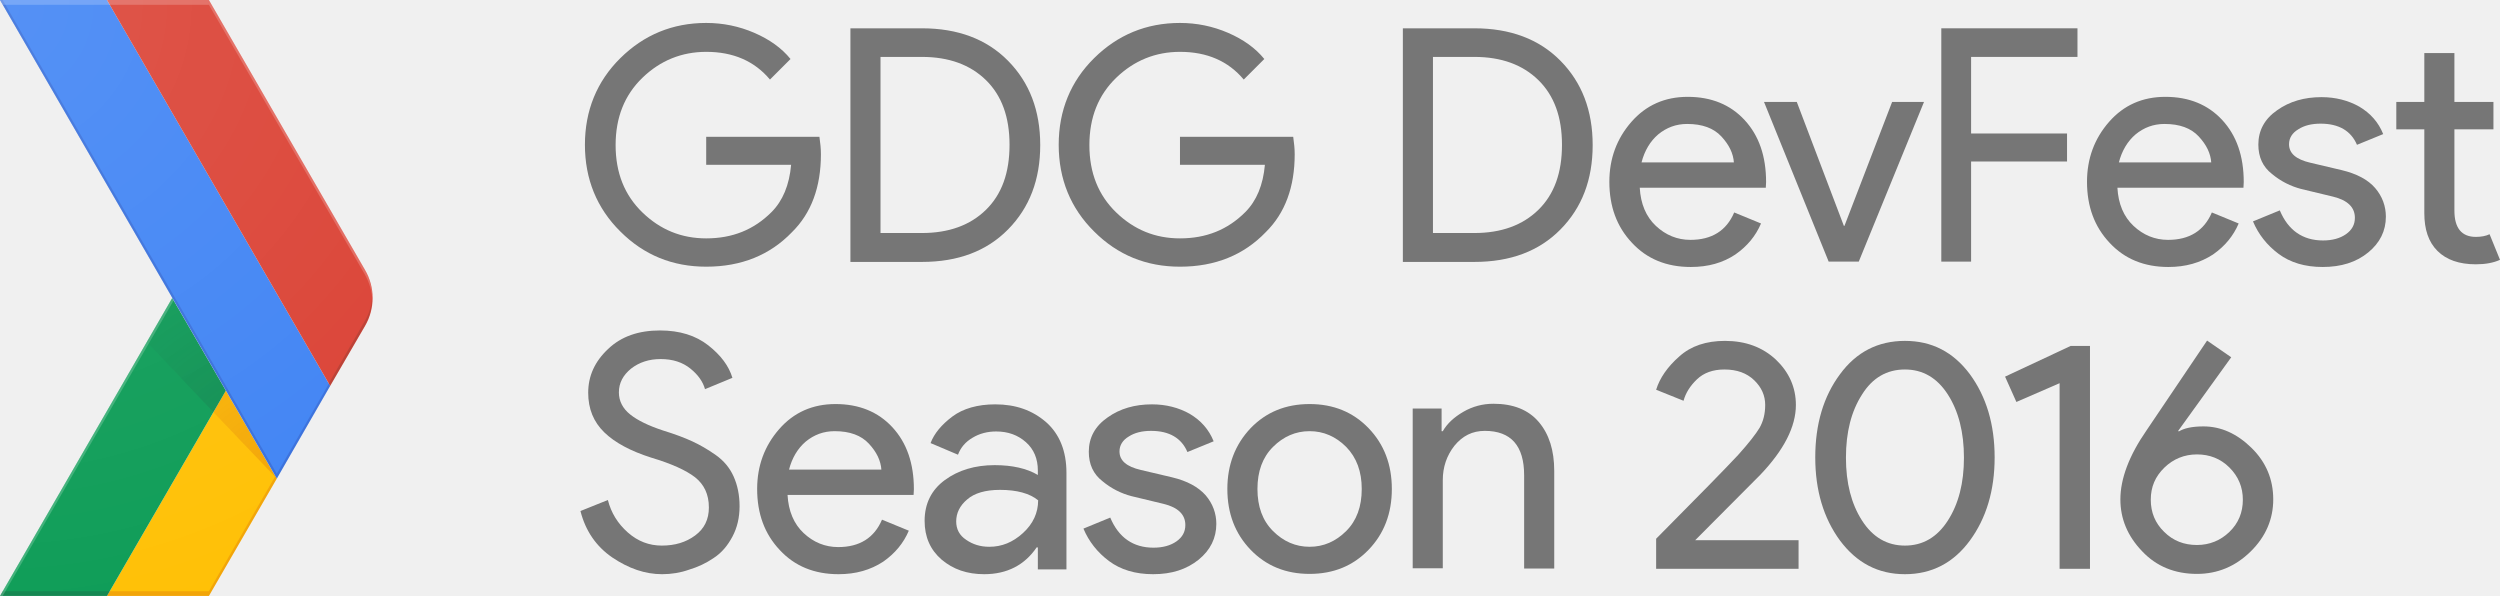
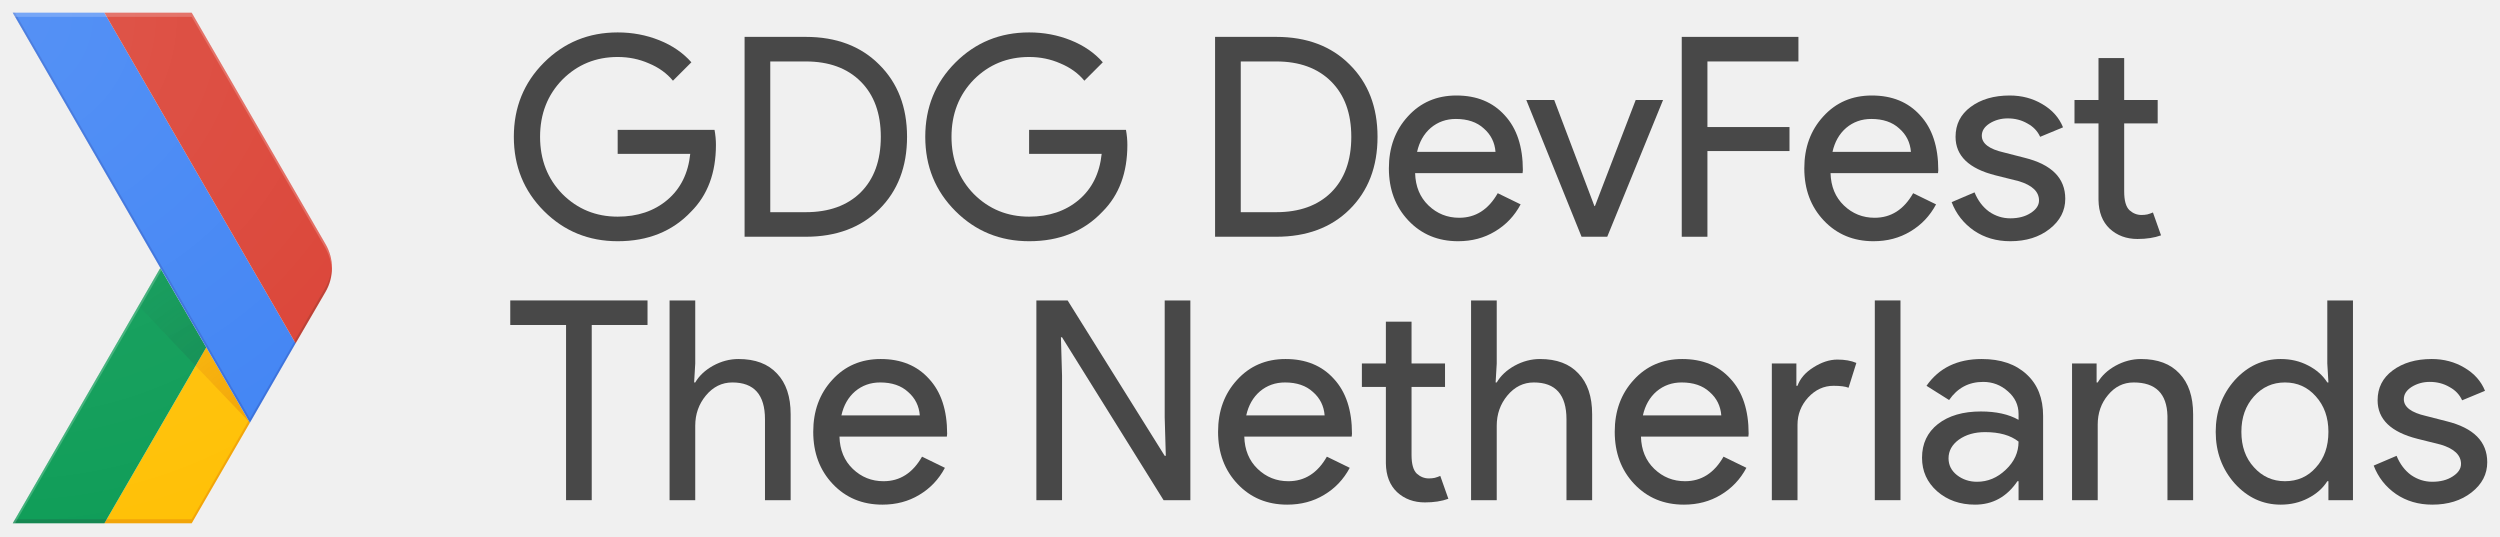
- <svg xmlns="http://www.w3.org/2000/svg" id="Layer_4" viewBox="0 0 839 200">
-   <style>.st0{fill:none;} .st1{fill:#FFC107;} .st2{fill:#0F9D58;} .st3{opacity:0.2;fill:#BF360C;enable-background:new ;} .st4{opacity:0.2;fill:#263238;enable-background:new ;} .st5{opacity:0.2;fill:#FFFFFF;enable-background:new ;} .st6{fill:url(#XMLID_126_);} .st7{fill:url(#XMLID_127_);} .st8{fill:#4285F4;} .st9{fill:#DB4437;} .st10{opacity:0.2;fill:#1A237E;enable-background:new ;} .st11{opacity:0.2;fill:#3E2723;enable-background:new ;} .st12{fill:url(#XMLID_128_);} .st13{fill:#767676;}</style>
-   <g id="XMLID_60_">
+ <svg xmlns="http://www.w3.org/2000/svg" id="Layer_4" viewBox="0 0 979.404 210" version="1.1" width="979.404" height="210">
+   <defs id="defs75" />
+   <style id="style3">.st0{fill:none}.st1{fill:#ffc107}.st2{fill:#0f9d58}.st3,.st4,.st5{opacity:.2;fill:#bf360c;enable-background:new}.st4,.st5{fill:#263238}.st5{fill:#fff}.st6{fill:url(#XMLID_257_)}.st7{fill:url(#XMLID_258_)}.st8{fill:#4285f4}.st9{fill:#db4437}.st10,.st11{opacity:.2;fill:#1a237e;enable-background:new}.st11{fill:#3e2723}.st12{fill:url(#XMLID_259_)}.st13{fill:#fafafa}</style>
+   <g id="XMLID_60_" transform="translate(5,5)">
    <g id="XMLID_61_">
      <g id="XMLID_62_">
-         <path id="XMLID_106_" class="st0" d="M122.5 90.6L70.1 0H0l57.8 100L0 200h70.1l52.4-90.6c3.3-5.8 3.3-13 0-18.8z" />
-         <path id="XMLID_105_" class="st1" d="M92.4 159.8l-16.6-28.7L35.9 200h34.2l22.8-39.4z" />
-         <path id="XMLID_104_" class="st0" d="M122.5 90.6L70.1 0H0l57.8 100L0 200h70.1l52.4-90.6c3.3-5.8 3.3-13 0-18.8z" />
-         <path id="XMLID_103_" class="st2" d="M57.8 100l18 31.1L35.9 200H0z" />
-         <path id="XMLID_102_" class="st0" d="M122.5 90.6L70.1 0H0l57.8 100L0 200h70.1l52.4-90.6c3.3-5.8 3.3-13 0-18.8z" />
-         <path id="XMLID_101_" class="st3" d="M70.1 198.4H36.8l-.9 1.6h34.2l22.8-39.4-.5-.8z" />
-         <path id="XMLID_100_" class="st0" d="M122.5 90.6L70.1 0H0l57.8 100L0 200h70.1l52.4-90.6c3.3-5.8 3.3-13 0-18.8z" />
-         <path id="XMLID_99_" class="st4" d="M.9 198.4L0 200h35.9l.9-1.6z" />
-         <path id="XMLID_98_" class="st0" d="M122.5 90.6L70.1 0H0l57.8 100L0 200h70.1l52.4-90.6c3.3-5.8 3.3-13 0-18.8z" />
-         <path id="XMLID_96_" class="st5" d="M0 200h.9l57.4-99.2-.5-.8z" />
-         <path id="XMLID_94_" class="st0" d="M122.5 90.6L70.1 0H0l57.8 100L0 200h70.1l52.4-90.6c3.3-5.8 3.3-13 0-18.8z" />
-         <radialGradient id="XMLID_126_" cx="92.62" cy="2707.501" r="69.162" gradientTransform="matrix(1 0 0 -1 0 2867.46)" gradientUnits="userSpaceOnUse">
-           <stop offset="0" stop-color="#BF360C" stop-opacity=".2" />
-           <stop offset="1" stop-color="#BF360C" stop-opacity=".02" />
+         <path id="XMLID_106_" class="st0" d="M 122.5,90.6 70.1,0 0,0 57.8,100 0,200 l 70.1,0 52.4,-90.6 c 3.3,-5.8 3.3,-13 0,-18.8 z" style="fill:none" />
+         <path id="XMLID_105_" class="st1" d="M 92.4,159.8 75.8,131.1 35.9,200 l 34.2,0 22.8,-39.4 z" style="fill:#ffc107" />
+         <path id="XMLID_104_" class="st0" d="M 122.5,90.6 70.1,0 0,0 57.8,100 0,200 l 70.1,0 52.4,-90.6 c 3.3,-5.8 3.3,-13 0,-18.8 z" style="fill:none" />
+         <path id="XMLID_103_" class="st2" d="m 57.8,100 18,31.1 L 35.9,200 0,200 Z" style="fill:#0f9d58" />
+         <path id="XMLID_102_" class="st0" d="M 122.5,90.6 70.1,0 0,0 57.8,100 0,200 l 70.1,0 52.4,-90.6 c 3.3,-5.8 3.3,-13 0,-18.8 z" style="fill:none" />
+         <path id="XMLID_101_" class="st3" d="m 70.1,198.4 -33.3,0 -0.9,1.6 34.2,0 22.8,-39.4 -0.5,-0.8 z" style="opacity:0.2;fill:#bf360c;enable-background:new" />
+         <path id="XMLID_100_" class="st0" d="M 122.5,90.6 70.1,0 0,0 57.8,100 0,200 l 70.1,0 52.4,-90.6 c 3.3,-5.8 3.3,-13 0,-18.8 z" style="fill:none" />
+         <path id="XMLID_99_" class="st4" d="M 0.9,198.4 0,200 l 35.9,0 0.9,-1.6 z" style="opacity:0.2;fill:#263238;enable-background:new" />
+         <path id="XMLID_98_" class="st0" d="M 122.5,90.6 70.1,0 0,0 57.8,100 0,200 l 70.1,0 52.4,-90.6 c 3.3,-5.8 3.3,-13 0,-18.8 z" style="fill:none" />
+         <path id="XMLID_96_" class="st5" d="m 0,200 0.9,0 57.4,-99.2 -0.5,-0.8 z" style="opacity:0.2;fill:#ffffff;enable-background:new" />
+         <path id="XMLID_94_" class="st0" d="M 122.5,90.6 70.1,0 0,0 57.8,100 0,200 l 70.1,0 52.4,-90.6 c 3.3,-5.8 3.3,-13 0,-18.8 z" style="fill:none" />
+         <radialGradient id="XMLID_257_" cx="92.62" cy="2707.501" r="69.162" gradientTransform="matrix(1,0,0,-1,0,2867.46)" gradientUnits="userSpaceOnUse">
+           <stop offset="0" stop-color="#BF360C" stop-opacity=".2" id="stop20" />
+           <stop offset="1" stop-color="#BF360C" stop-opacity=".02" id="stop22" />
        </radialGradient>
-         <path id="XMLID_92_" class="st6" d="M92.9 160.6l-17.1-29.5-4.2 7.2z" />
-         <path id="XMLID_90_" class="st0" d="M122.5 90.6L70.1 0H0l57.8 100L0 200h70.1l52.4-90.6c3.3-5.8 3.3-13 0-18.8z" />
-         <radialGradient id="XMLID_127_" cx="92.423" cy="2707.063" r="69.723" gradientTransform="matrix(1 0 0 -1 0 2867.46)" gradientUnits="userSpaceOnUse">
-           <stop offset="0" stop-color="#263238" stop-opacity=".2" />
-           <stop offset="1" stop-color="#263238" stop-opacity=".02" />
+         <path id="XMLID_92_" class="st6" d="m 92.9,160.6 -17.1,-29.5 -4.2,7.2 z" style="fill:url(#XMLID_257_)" />
+         <path id="XMLID_90_" class="st0" d="M 122.5,90.6 70.1,0 0,0 57.8,100 0,200 l 70.1,0 52.4,-90.6 c 3.3,-5.8 3.3,-13 0,-18.8 z" style="fill:none" />
+         <radialGradient id="XMLID_258_" cx="92.423" cy="2707.063" r="69.723" gradientTransform="matrix(1,0,0,-1,0,2867.46)" gradientUnits="userSpaceOnUse">
+           <stop offset="0" stop-color="#263238" stop-opacity=".2" id="stop27" />
+           <stop offset="1" stop-color="#263238" stop-opacity=".02" id="stop29" />
        </radialGradient>
-         <path id="XMLID_89_" class="st7" d="M71.6 138.3l4.2-7.2-18-31.1-8.5 14.8z" />
-         <path id="XMLID_88_" class="st0" d="M122.5 90.6L70.1 0H0l57.8 100L0 200h70.1l52.4-90.6c3.3-5.8 3.3-13 0-18.8z" />
+         <path id="XMLID_89_" class="st7" d="m 71.6,138.3 4.2,-7.2 -18,-31.1 -8.5,14.8 z" style="fill:url(#XMLID_258_)" />
+         <path id="XMLID_88_" class="st0" d="M 122.5,90.6 70.1,0 0,0 57.8,100 0,200 l 70.1,0 52.4,-90.6 c 3.3,-5.8 3.3,-13 0,-18.8 z" style="fill:none" />
        <g id="XMLID_85_">
          <g id="XMLID_86_">
-             <path id="XMLID_87_" class="st8" d="M35.9 0H0l92.9 160.6 17.9-31.1z" />
+             <path id="XMLID_87_" class="st8" d="M 35.9,0 0,0 92.9,160.6 110.8,129.5 Z" style="fill:#4285f4" />
          </g>
        </g>
-         <path id="XMLID_84_" class="st0" d="M122.5 90.6L70.1 0H0l57.8 100L0 200h70.1l52.4-90.6c3.3-5.8 3.3-13 0-18.8z" />
-         <path id="XMLID_83_" class="st9" d="M122.5 109.4c3.4-5.8 3.4-13 0-18.8L70.1 0H35.9l74.9 129.5 11.7-20.1z" />
-         <path id="XMLID_82_" class="st0" d="M122.5 90.6L70.1 0H0l57.8 100L0 200h70.1l52.4-90.6c3.3-5.8 3.3-13 0-18.8z" />
-         <path id="XMLID_71_" class="st10" d="M110.8 129.5l-.4-.8L92.9 159 .9 0H0l92.9 160.6 17.9-31.1z" />
-         <path id="XMLID_69_" class="st0" d="M122.5 90.6L70.1 0H0l57.8 100L0 200h70.1l52.4-90.6c3.3-5.8 3.3-13 0-18.8z" />
-         <path id="XMLID_67_" class="st5" d="M70.1 1.6l52.4 90.6c1.5 2.7 2.3 5.6 2.5 8.6.1-3.5-.7-7-2.5-10.2L70.1 0H0l.9 1.6h69.2z" />
-         <path id="XMLID_66_" class="st0" d="M122.5 90.6L70.1 0H0l57.8 100L0 200h70.1l52.4-90.6c3.3-5.8 3.3-13 0-18.8z" />
-         <path id="XMLID_65_" class="st11" d="M110.8 129.5l11.6-20.1c1.8-3.1 2.6-6.7 2.5-10.2-.1 3-.9 5.9-2.5 8.6l-12.1 20.9.5.8z" />
-         <path id="XMLID_64_" class="st0" d="M122.5 90.6L70.1 0H0l57.8 100L0 200h70.1l52.4-90.6c3.3-5.8 3.3-13 0-18.8z" />
-         <radialGradient id="XMLID_128_" cx="-1.563" cy="2865.898" r="209.922" gradientTransform="matrix(1 0 0 -1 0 2867.46)" gradientUnits="userSpaceOnUse">
-           <stop offset="0" stop-color="#FFF" stop-opacity=".1" />
-           <stop offset="1" stop-color="#FFF" stop-opacity="0" />
+         <path id="XMLID_84_" class="st0" d="M 122.5,90.6 70.1,0 0,0 57.8,100 0,200 l 70.1,0 52.4,-90.6 c 3.3,-5.8 3.3,-13 0,-18.8 z" style="fill:none" />
+         <path id="XMLID_83_" class="st9" d="m 122.5,109.4 c 3.4,-5.8 3.4,-13 0,-18.8 L 70.1,0 35.9,0 l 74.9,129.5 11.7,-20.1 z" style="fill:#db4437" />
+         <path id="XMLID_82_" class="st0" d="M 122.5,90.6 70.1,0 0,0 57.8,100 0,200 l 70.1,0 52.4,-90.6 c 3.3,-5.8 3.3,-13 0,-18.8 z" style="fill:none" />
+         <path id="XMLID_71_" class="st10" d="M 110.8,129.5 110.4,128.7 92.9,159 0.9,0 0,0 92.9,160.6 110.8,129.5 Z" style="opacity:0.2;fill:#1a237e;enable-background:new" />
+         <path id="XMLID_69_" class="st0" d="M 122.5,90.6 70.1,0 0,0 57.8,100 0,200 l 70.1,0 52.4,-90.6 c 3.3,-5.8 3.3,-13 0,-18.8 z" style="fill:none" />
+         <path id="XMLID_67_" class="st5" d="m 70.1,1.6 52.4,90.6 c 1.5,2.7 2.3,5.6 2.5,8.6 0.1,-3.5 -0.7,-7 -2.5,-10.2 L 70.1,0 0,0 l 0.9,1.6 69.2,0 z" style="opacity:0.2;fill:#ffffff;enable-background:new" />
+         <path id="XMLID_66_" class="st0" d="M 122.5,90.6 70.1,0 0,0 57.8,100 0,200 l 70.1,0 52.4,-90.6 c 3.3,-5.8 3.3,-13 0,-18.8 z" style="fill:none" />
+         <path id="XMLID_65_" class="st11" d="m 110.8,129.5 11.6,-20.1 c 1.8,-3.1 2.6,-6.7 2.5,-10.2 -0.1,3 -0.9,5.9 -2.5,8.6 l -12.1,20.9 0.5,0.8 z" style="opacity:0.2;fill:#3e2723;enable-background:new" />
+         <path id="XMLID_64_" class="st0" d="M 122.5,90.6 70.1,0 0,0 57.8,100 0,200 l 70.1,0 52.4,-90.6 c 3.3,-5.8 3.3,-13 0,-18.8 z" style="fill:none" />
+         <radialGradient id="XMLID_259_" cx="-1.563" cy="2865.898" r="209.922" gradientTransform="matrix(1,0,0,-1,0,2867.46)" gradientUnits="userSpaceOnUse">
+           <stop offset="0" stop-color="#FFF" stop-opacity=".1" id="stop46" />
+           <stop offset="1" stop-color="#FFF" stop-opacity="0" id="stop48" />
        </radialGradient>
-         <path id="XMLID_63_" class="st12" d="M122.5 90.6L70.1 0H0l57.8 100L0 200h70.1l52.4-90.6c3.3-5.8 3.3-13 0-18.8z" />
+         <path id="XMLID_63_" class="st12" d="M 122.5,90.6 70.1,0 0,0 57.8,100 0,200 l 70.1,0 52.4,-90.6 c 3.3,-5.8 3.3,-13 0,-18.8 z" style="fill:url(#XMLID_259_)" />
      </g>
    </g>
  </g>
-   <g id="XMLID_7_">
-     <path id="XMLID_2_" class="st13" d="M275.5 51.8c0 10.9-3.2 19.7-9.7 26.1-7.4 7.7-17 11.6-28.8 11.6-11.3 0-20.9-3.9-28.8-11.8-7.9-7.8-11.9-17.6-11.9-29.1s4-21.3 11.9-29.1c7.9-7.8 17.5-11.8 28.8-11.8 5.6 0 11 1.1 16.1 3.3 5.1 2.2 9.2 5.1 12.2 8.8l-6.9 6.9c-5.2-6.2-12.3-9.3-21.4-9.3-8.2 0-15.4 2.9-21.4 8.7-6 5.8-9 13.3-9 22.6s3 16.8 9 22.6c6 5.8 13.1 8.7 21.4 8.7 8.8 0 16-2.9 21.9-8.8 3.8-3.8 6-9.1 6.6-15.9H237v-9.4h38c.3 2.1.5 4 .5 5.9z" />
-     <path id="XMLID_4_" class="st13" d="M285.4 87.8V9.5h24c12 0 21.7 3.6 28.9 10.9 7.2 7.3 10.8 16.7 10.8 28.3s-3.6 21-10.8 28.3c-7.2 7.3-16.8 10.9-28.9 10.9h-24zm10.1-9.6h13.9c9 0 16.2-2.6 21.5-7.8 5.3-5.2 7.9-12.4 7.9-21.8 0-9.3-2.6-16.5-7.9-21.7-5.3-5.2-12.5-7.8-21.5-7.8h-13.9v59.1z" />
-     <path id="XMLID_8_" class="st13" d="M434.5 51.8c0 10.9-3.2 19.7-9.7 26.1-7.4 7.7-17 11.6-28.8 11.6-11.3 0-20.9-3.9-28.8-11.8-7.9-7.8-11.9-17.6-11.9-29.1s4-21.3 11.9-29.1c7.9-7.8 17.5-11.8 28.8-11.8 5.6 0 11 1.1 16.1 3.3 5.1 2.2 9.2 5.1 12.2 8.8l-6.9 6.9c-5.2-6.2-12.3-9.3-21.4-9.3-8.2 0-15.4 2.9-21.4 8.7-6 5.8-9 13.3-9 22.6s3 16.8 9 22.6c6 5.8 13.1 8.7 21.4 8.7 8.8 0 16-2.9 21.9-8.8 3.8-3.8 6-9.1 6.6-15.9H396v-9.4h38c.3 2.1.5 4 .5 5.9z" />
-     <path id="XMLID_10_" class="st13" d="M470.8 87.8V9.5h24c12 0 21.7 3.6 28.9 10.9 7.2 7.3 10.8 16.7 10.8 28.3s-3.6 21-10.8 28.3c-7.2 7.3-16.8 10.9-28.9 10.9h-24zm10.1-9.6h13.9c9 0 16.2-2.6 21.5-7.8 5.3-5.2 7.9-12.4 7.9-21.8 0-9.3-2.6-16.5-7.9-21.7-5.3-5.2-12.5-7.8-21.5-7.8h-13.9v59.1z" />
-     <path id="XMLID_13_" class="st13" d="M567.4 89.6c-8.1 0-14.7-2.7-19.7-8.1-5.1-5.4-7.6-12.2-7.6-20.5 0-7.8 2.5-14.5 7.4-20.1 4.9-5.6 11.2-8.4 18.9-8.4 7.9 0 14.3 2.6 19.1 7.8 4.8 5.2 7.2 12.1 7.2 20.8l-.1 1.9h-42.3c.3 5.4 2.1 9.7 5.4 12.8 3.3 3.1 7.2 4.7 11.6 4.7 7.2 0 12.1-3.1 14.7-9.2l9 3.7c-1.8 4.2-4.6 7.6-8.6 10.4-4.2 2.8-9.1 4.2-15 4.2zm14.5-35c-.2-3.1-1.6-6-4.2-8.8-2.6-2.8-6.4-4.2-11.5-4.2-3.7 0-6.9 1.2-9.7 3.5-2.7 2.3-4.6 5.5-5.6 9.4h31z" />
-     <path id="XMLID_16_" class="st13" d="M613.7 87.8L592 34.2h11l15.8 41.6h.2l16-41.6h10.7l-21.9 53.6h-10.1z" />
-     <path id="XMLID_18_" class="st13" d="M661.6 87.8h-10.1V9.5h45.7v9.6h-35.7v25.7h32.2v9.4h-32.2v33.6z" />
-     <path id="XMLID_20_" class="st13" d="M727.7 89.6c-8.1 0-14.7-2.7-19.7-8.1-5.1-5.4-7.6-12.2-7.6-20.5 0-7.8 2.5-14.5 7.4-20.1 4.9-5.6 11.2-8.4 18.9-8.4 7.9 0 14.3 2.6 19.1 7.8 4.8 5.2 7.2 12.1 7.2 20.8l-.1 1.9h-42.3c.3 5.4 2.1 9.7 5.4 12.8 3.3 3.1 7.2 4.7 11.6 4.7 7.2 0 12.1-3.1 14.7-9.2l9 3.7c-1.8 4.2-4.6 7.6-8.6 10.4-4.3 2.8-9.2 4.2-15 4.2zm14.4-35c-.2-3.1-1.6-6-4.2-8.8-2.6-2.8-6.4-4.2-11.5-4.2-3.7 0-6.9 1.2-9.7 3.5-2.7 2.3-4.6 5.5-5.6 9.4h31z" />
-     <path id="XMLID_27_" class="st13" d="M779.5 89.6c-6 0-10.9-1.5-14.8-4.4-3.9-2.9-6.8-6.6-8.6-10.9l9-3.7c2.8 6.7 7.7 10.1 14.5 10.1 3.1 0 5.7-.7 7.7-2.1 2-1.4 3-3.2 3-5.5 0-3.5-2.4-5.9-7.3-7.1l-10.8-2.6c-3.4-.9-6.7-2.5-9.7-5-3.1-2.4-4.6-5.7-4.6-9.9 0-4.7 2.1-8.6 6.3-11.5 4.2-3 9.2-4.4 14.9-4.4 4.7 0 9 1.1 12.7 3.2 3.7 2.2 6.4 5.2 8 9.2l-8.8 3.6c-2-4.7-6.1-7.1-12.2-7.1-3 0-5.5.6-7.5 1.9-2 1.2-3.1 2.9-3.1 5 0 3.1 2.4 5.1 7.1 6.2l10.6 2.5c5 1.2 8.8 3.2 11.2 6 2.4 2.8 3.6 6.1 3.6 9.6 0 4.8-2 8.8-5.9 12-4 3.3-9.1 4.9-15.3 4.9z" />
-     <path id="XMLID_29_" class="st13" d="M830.9 88.7c-5.6 0-9.9-1.5-12.9-4.5s-4.4-7.2-4.4-12.7V43.4h-9.4v-9.2h9.4V17.8h10.1v16.4h13.1v9.2h-13.1v27.3c0 5.8 2.4 8.8 7.2 8.8 1.8 0 3.4-.3 4.6-.9l3.5 8.6c-2.2 1-4.9 1.5-8.1 1.5z" />
-     <path id="XMLID_31_" class="st13" d="M222.2 192.7c-5.7 0-11.2-1.9-16.7-5.6-5.4-3.7-9-8.9-10.7-15.6l9.2-3.7c1.1 4.3 3.3 7.9 6.7 10.9 3.4 3 7.2 4.4 11.4 4.4 4.4 0 8.1-1.1 11.2-3.4 3.1-2.3 4.6-5.4 4.6-9.4 0-4.4-1.6-7.7-4.6-10.1-3.1-2.4-8-4.6-14.7-6.6-6.9-2.2-12.2-5-15.8-8.5-3.6-3.5-5.4-7.9-5.4-13.3 0-5.6 2.2-10.5 6.7-14.7 4.4-4.2 10.2-6.2 17.4-6.2 6.6 0 12 1.7 16.2 5 4.2 3.3 6.9 6.9 8.1 10.9l-9.2 3.8c-.7-2.5-2.3-4.8-4.9-6.9-2.6-2.1-5.9-3.2-10-3.2-3.9 0-7.2 1.1-9.9 3.2-2.7 2.2-4.1 4.8-4.1 8 0 2.9 1.3 5.4 3.8 7.4s6.2 3.8 11.1 5.4c3.9 1.2 7.1 2.4 9.7 3.6 2.6 1.2 5.2 2.7 7.9 4.6 2.7 1.9 4.7 4.3 6 7.2 1.3 2.9 2 6.2 2 10s-.8 7.2-2.4 10.2c-1.6 3-3.6 5.4-6.2 7.1-2.6 1.8-5.4 3.1-8.4 4-2.8 1-5.9 1.5-9 1.5z" />
-     <path id="XMLID_33_" class="st13" d="M281.4 192.7c-8.1 0-14.7-2.7-19.7-8.1-5.1-5.4-7.6-12.2-7.6-20.5 0-7.8 2.5-14.5 7.4-20.1 4.9-5.6 11.2-8.4 18.9-8.4 7.9 0 14.3 2.6 19.1 7.8 4.8 5.2 7.2 12.1 7.2 20.8l-.1 1.9h-42.3c.3 5.4 2.1 9.7 5.4 12.8 3.3 3.1 7.2 4.7 11.6 4.7 7.2 0 12.1-3.1 14.7-9.2l9 3.7c-1.8 4.2-4.6 7.6-8.6 10.4-4.3 2.8-9.2 4.2-15 4.2zm14.4-35c-.2-3.1-1.6-6-4.2-8.8-2.6-2.8-6.4-4.2-11.5-4.2-3.7 0-6.9 1.2-9.7 3.5-2.7 2.3-4.6 5.5-5.6 9.4h31z" />
-     <path id="XMLID_36_" class="st13" d="M330.3 192.7c-5.7 0-10.4-1.6-14.3-4.9-3.8-3.3-5.7-7.6-5.7-13 0-5.8 2.3-10.4 6.8-13.7 4.5-3.3 10.1-5 16.7-5 5.9 0 10.8 1.1 14.5 3.3v-1.5c0-3.9-1.3-7.1-4-9.5-2.7-2.4-6-3.6-10-3.6-2.9 0-5.6.7-7.9 2.1-2.4 1.4-4 3.3-4.9 5.7l-9.2-3.9c1.2-3.2 3.7-6.2 7.3-8.9 3.6-2.7 8.5-4.1 14.4-4.1 6.9 0 12.5 2 17.1 6 4.5 4 6.8 9.7 6.8 17v32.4h-9.6v-7.4h-.4c-4 5.9-9.9 9-17.6 9zm1.7-9.2c4.2 0 7.9-1.5 11.3-4.6 3.4-3.1 5.1-6.8 5.1-11-2.8-2.3-7.1-3.5-12.8-3.5-4.9 0-8.6 1.1-11 3.2-2.5 2.1-3.7 4.6-3.7 7.4 0 2.6 1.1 4.7 3.4 6.2 2.2 1.5 4.7 2.3 7.7 2.3z" />
-     <path id="XMLID_39_" class="st13" d="M387 192.7c-6 0-10.9-1.5-14.8-4.4-3.9-2.9-6.8-6.6-8.6-10.9l9-3.7c2.8 6.7 7.7 10.1 14.5 10.1 3.1 0 5.7-.7 7.7-2.1 2-1.4 3-3.2 3-5.5 0-3.5-2.4-5.9-7.3-7.1l-10.8-2.6c-3.4-.9-6.7-2.5-9.7-5-3.1-2.4-4.6-5.7-4.6-9.9 0-4.7 2.1-8.6 6.3-11.5 4.2-3 9.2-4.4 14.9-4.4 4.7 0 9 1.1 12.7 3.2 3.7 2.2 6.4 5.2 8 9.2l-8.8 3.6c-2-4.7-6.1-7.1-12.2-7.1-3 0-5.5.6-7.5 1.9-2 1.2-3.1 2.9-3.1 5 0 3.1 2.4 5.1 7.1 6.2l10.6 2.5c5 1.2 8.7 3.2 11.2 6 2.4 2.8 3.6 6.1 3.6 9.6 0 4.8-2 8.8-5.9 12-4.1 3.3-9.1 4.9-15.3 4.9z" />
-     <path id="XMLID_41_" class="st13" d="M419.7 143.7c5.2-5.4 11.8-8.1 19.8-8.1s14.6 2.7 19.8 8.1c5.2 5.4 7.8 12.2 7.8 20.4s-2.6 15-7.8 20.4c-5.2 5.4-11.8 8.1-19.8 8.1s-14.6-2.7-19.8-8.1c-5.2-5.4-7.8-12.2-7.8-20.4 0-8.1 2.6-14.9 7.8-20.4zm7.5 34.5c3.5 3.5 7.6 5.3 12.3 5.3 4.7 0 8.8-1.8 12.3-5.3s5.2-8.2 5.2-14.1c0-5.8-1.7-10.5-5.2-14.1-3.5-3.5-7.6-5.3-12.3-5.3-4.7 0-8.8 1.8-12.3 5.3s-5.2 8.2-5.2 14.1 1.7 10.6 5.2 14.1z" />
-     <path id="XMLID_44_" class="st13" d="M483.8 137.3v7.4h.4c1.5-2.6 3.8-4.7 6.9-6.5 3.1-1.8 6.5-2.7 10.1-2.7 6.6 0 11.7 2 15.2 6.1s5.2 9.6 5.2 16.4v32.8h-10.1v-31.3c0-9.9-4.4-14.9-13.2-14.9-4.2 0-7.5 1.7-10.2 5-2.6 3.3-3.9 7.2-3.9 11.5v29.6h-10.1v-53.6h9.7z" />
-     <path id="XMLID_46_" class="st13" d="M603.5 190.9h-47.7v-10.1c14.3-14.4 23.4-23.7 27.5-28.1 3.6-4 6-7.1 7.2-9.1 1.2-2.1 1.9-4.6 1.9-7.7 0-3.1-1.2-5.9-3.7-8.3-2.5-2.4-5.8-3.6-10-3.6-3.8 0-6.9 1.1-9.2 3.3-2.3 2.2-3.8 4.6-4.5 7.2l-9.2-3.7c1.2-3.9 3.8-7.7 7.8-11.2 3.9-3.5 9-5.2 15.3-5.2 6.9 0 12.6 2.1 17.1 6.3 4.4 4.2 6.7 9.3 6.7 15.2 0 7.3-4 15.1-11.9 23.4l-21.9 22h34.7v9.6z" />
-     <path id="XMLID_48_" class="st13" d="M661.1 181.4c-5.5 7.5-12.8 11.3-21.8 11.3s-16.2-3.8-21.8-11.3c-5.5-7.5-8.3-16.8-8.3-27.9 0-11.2 2.8-20.5 8.3-27.9 5.5-7.5 12.8-11.2 21.8-11.2s16.2 3.7 21.8 11.2c5.5 7.5 8.3 16.8 8.3 27.9 0 11.1-2.8 20.4-8.3 27.9zm-21.8 1.7c6 0 10.8-2.8 14.4-8.4 3.6-5.6 5.4-12.6 5.4-21.1 0-8.5-1.8-15.6-5.4-21.2-3.6-5.6-8.4-8.4-14.4-8.4-6.1 0-10.9 2.8-14.4 8.4-3.6 5.6-5.4 12.6-5.4 21.2 0 8.5 1.8 15.5 5.4 21.1 3.6 5.6 8.4 8.4 14.4 8.4z" />
-     <path id="XMLID_51_" class="st13" d="M701.3 190.9h-10.1v-62.3l-14.5 6.3-3.8-8.5 22-10.3h6.5v74.8z" />
-     <path id="XMLID_53_" class="st13" d="M739.5 143.1c5.8 0 11.2 2.4 16.1 7.2 4.9 4.8 7.3 10.6 7.3 17.3 0 6.6-2.5 12.5-7.6 17.5s-11.1 7.5-18 7.5c-7.4 0-13.6-2.5-18.4-7.6-4.9-5.1-7.3-10.9-7.3-17.4 0-6.9 2.9-14.7 8.8-23.2l20.3-30.1 8.1 5.6-17.8 24.7.2.2c1.8-1.1 4.5-1.7 8.3-1.7zm-2.2 39.8c4.2 0 7.9-1.5 10.9-4.4 3-2.9 4.5-6.5 4.5-10.8 0-4.2-1.5-7.8-4.5-10.8-3-3-6.7-4.4-10.9-4.4s-7.9 1.5-10.9 4.4c-3.1 3-4.6 6.5-4.6 10.8 0 4.3 1.5 7.9 4.5 10.8 3 3 6.7 4.4 11 4.4z" />
-   </g>
+   <path d="m 231.815,127.317 0,68.634 -10.055,0 0,-68.634 -21.858,0 0,-9.617 53.77,0 0,9.617 -21.858,0 z" style="color:#000000;font-style:normal;font-variant:normal;font-weight:normal;font-stretch:normal;font-size:medium;line-height:125%;font-family:'Product Sans';-inkscape-font-specification:'Product Sans';letter-spacing:0px;word-spacing:0px;clip-rule:nonzero;display:inline;overflow:visible;visibility:visible;isolation:auto;mix-blend-mode:normal;color-interpolation:sRGB;color-interpolation-filters:linearRGB;solid-color:#000000;solid-opacity:1;fill:#000000;fill-opacity:0.7;fill-rule:nonzero;stroke:none;stroke-width:1;stroke-linecap:butt;stroke-linejoin:miter;stroke-miterlimit:4;stroke-dasharray:none;stroke-dashoffset:0;stroke-opacity:1;color-rendering:auto;image-rendering:auto;shape-rendering:auto;text-rendering:auto;enable-background:accumulate" id="path4218" />
+   <path d="m 262.314,117.7 10.055,0 0,24.699 -0.437,7.432 0.437,0 q 2.295,-3.934 6.995,-6.557 4.809,-2.623 9.945,-2.623 9.836,0 15.082,5.683 5.355,5.574 5.355,15.956 l 0,33.661 -10.055,0 0,-31.694 q 0,-14.426 -12.787,-14.426 -6.12,0 -10.383,5.137 -4.153,5.027 -4.153,11.803 l 0,29.18 -10.055,0 0,-78.251 z" style="color:#000000;font-style:normal;font-variant:normal;font-weight:normal;font-stretch:normal;font-size:medium;line-height:125%;font-family:'Product Sans';-inkscape-font-specification:'Product Sans';letter-spacing:0px;word-spacing:0px;clip-rule:nonzero;display:inline;overflow:visible;visibility:visible;isolation:auto;mix-blend-mode:normal;color-interpolation:sRGB;color-interpolation-filters:linearRGB;solid-color:#000000;solid-opacity:1;fill:#000000;fill-opacity:0.7;fill-rule:nonzero;stroke:none;stroke-width:1;stroke-linecap:butt;stroke-linejoin:miter;stroke-miterlimit:4;stroke-dasharray:none;stroke-dashoffset:0;stroke-opacity:1;color-rendering:auto;image-rendering:auto;shape-rendering:auto;text-rendering:auto;enable-background:accumulate" id="path4220" />
+   <path d="m 345.699,197.7 q -11.803,0 -19.454,-8.087 -7.65,-8.087 -7.65,-20.437 0,-12.24 7.432,-20.328 7.432,-8.197 19.016,-8.197 11.913,0 18.907,7.76 7.104,7.65 7.104,21.53 l -0.109,1.093 -42.077,0 q 0.219,7.869 5.246,12.678 5.027,4.809 12.022,4.809 9.617,0 15.082,-9.617 l 8.962,4.372 q -3.607,6.776 -10.055,10.601 Q 353.786,197.7 345.699,197.7 Z m -16.066,-34.973 30.71,0 q -0.437,-5.574 -4.59,-9.18 -4.044,-3.716 -10.929,-3.716 -5.683,0 -9.836,3.497 -4.044,3.497 -5.355,9.399 z" style="color:#000000;font-style:normal;font-variant:normal;font-weight:normal;font-stretch:normal;font-size:medium;line-height:125%;font-family:'Product Sans';-inkscape-font-specification:'Product Sans';letter-spacing:0px;word-spacing:0px;clip-rule:nonzero;display:inline;overflow:visible;visibility:visible;isolation:auto;mix-blend-mode:normal;color-interpolation:sRGB;color-interpolation-filters:linearRGB;solid-color:#000000;solid-opacity:1;fill:#000000;fill-opacity:0.7;fill-rule:nonzero;stroke:none;stroke-width:1;stroke-linecap:butt;stroke-linejoin:miter;stroke-miterlimit:4;stroke-dasharray:none;stroke-dashoffset:0;stroke-opacity:1;color-rendering:auto;image-rendering:auto;shape-rendering:auto;text-rendering:auto;enable-background:accumulate" id="path4222" />
+   <path d="m 416.066,195.951 -10.055,0 0,-78.251 12.24,0 38.033,60.874 0.437,0 -0.437,-15.082 0,-45.792 10.055,0 0,78.251 -10.492,0 -39.781,-63.825 -0.437,0 0.437,15.082 0,48.743 z" style="color:#000000;font-style:normal;font-variant:normal;font-weight:normal;font-stretch:normal;font-size:medium;line-height:125%;font-family:'Product Sans';-inkscape-font-specification:'Product Sans';letter-spacing:0px;word-spacing:0px;clip-rule:nonzero;display:inline;overflow:visible;visibility:visible;isolation:auto;mix-blend-mode:normal;color-interpolation:sRGB;color-interpolation-filters:linearRGB;solid-color:#000000;solid-opacity:1;fill:#000000;fill-opacity:0.7;fill-rule:nonzero;stroke:none;stroke-width:1;stroke-linecap:butt;stroke-linejoin:miter;stroke-miterlimit:4;stroke-dasharray:none;stroke-dashoffset:0;stroke-opacity:1;color-rendering:auto;image-rendering:auto;shape-rendering:auto;text-rendering:auto;enable-background:accumulate" id="path4224" />
+   <path d="m 504.297,197.7 q -11.803,0 -19.454,-8.087 -7.65,-8.087 -7.65,-20.437 0,-12.24 7.432,-20.328 7.432,-8.197 19.016,-8.197 11.913,0 18.907,7.76 7.104,7.65 7.104,21.53 l -0.109,1.093 -42.077,0 q 0.219,7.869 5.246,12.678 5.027,4.809 12.022,4.809 9.617,0 15.082,-9.617 l 8.962,4.372 q -3.607,6.776 -10.055,10.601 Q 512.384,197.7 504.297,197.7 Z m -16.066,-34.973 30.71,0 q -0.437,-5.574 -4.59,-9.18 -4.044,-3.716 -10.929,-3.716 -5.683,0 -9.836,3.497 -4.044,3.497 -5.355,9.399 z" style="color:#000000;font-style:normal;font-variant:normal;font-weight:normal;font-stretch:normal;font-size:medium;line-height:125%;font-family:'Product Sans';-inkscape-font-specification:'Product Sans';letter-spacing:0px;word-spacing:0px;clip-rule:nonzero;display:inline;overflow:visible;visibility:visible;isolation:auto;mix-blend-mode:normal;color-interpolation:sRGB;color-interpolation-filters:linearRGB;solid-color:#000000;solid-opacity:1;fill:#000000;fill-opacity:0.7;fill-rule:nonzero;stroke:none;stroke-width:1;stroke-linecap:butt;stroke-linejoin:miter;stroke-miterlimit:4;stroke-dasharray:none;stroke-dashoffset:0;stroke-opacity:1;color-rendering:auto;image-rendering:auto;shape-rendering:auto;text-rendering:auto;enable-background:accumulate" id="path4226" />
+   <path d="m 558.234,196.826 q -6.557,0 -10.929,-4.044 -4.262,-4.044 -4.372,-11.257 l 0,-29.945 -9.399,0 0,-9.18 9.399,0 0,-16.393 10.055,0 0,16.393 13.115,0 0,9.18 -13.115,0 0,26.667 q 0,5.355 2.076,7.322 2.077,1.858 4.699,1.858 1.202,0 2.295,-0.219 1.202,-0.328 2.186,-0.765 l 3.169,8.962 q -3.934,1.421 -9.18,1.421 z" style="color:#000000;font-style:normal;font-variant:normal;font-weight:normal;font-stretch:normal;font-size:medium;line-height:125%;font-family:'Product Sans';-inkscape-font-specification:'Product Sans';letter-spacing:0px;word-spacing:0px;clip-rule:nonzero;display:inline;overflow:visible;visibility:visible;isolation:auto;mix-blend-mode:normal;color-interpolation:sRGB;color-interpolation-filters:linearRGB;solid-color:#000000;solid-opacity:1;fill:#000000;fill-opacity:0.7;fill-rule:nonzero;stroke:none;stroke-width:1;stroke-linecap:butt;stroke-linejoin:miter;stroke-miterlimit:4;stroke-dasharray:none;stroke-dashoffset:0;stroke-opacity:1;color-rendering:auto;image-rendering:auto;shape-rendering:auto;text-rendering:auto;enable-background:accumulate" id="path4228" />
+   <path d="m 576.308,117.7 10.055,0 0,24.699 -0.437,7.432 0.437,0 q 2.295,-3.934 6.995,-6.557 4.809,-2.623 9.945,-2.623 9.836,0 15.082,5.683 5.355,5.574 5.355,15.956 l 0,33.661 -10.055,0 0,-31.694 q 0,-14.426 -12.787,-14.426 -6.12,0 -10.383,5.137 -4.153,5.027 -4.153,11.803 l 0,29.18 -10.055,0 0,-78.251 z" style="color:#000000;font-style:normal;font-variant:normal;font-weight:normal;font-stretch:normal;font-size:medium;line-height:125%;font-family:'Product Sans';-inkscape-font-specification:'Product Sans';letter-spacing:0px;word-spacing:0px;clip-rule:nonzero;display:inline;overflow:visible;visibility:visible;isolation:auto;mix-blend-mode:normal;color-interpolation:sRGB;color-interpolation-filters:linearRGB;solid-color:#000000;solid-opacity:1;fill:#000000;fill-opacity:0.7;fill-rule:nonzero;stroke:none;stroke-width:1;stroke-linecap:butt;stroke-linejoin:miter;stroke-miterlimit:4;stroke-dasharray:none;stroke-dashoffset:0;stroke-opacity:1;color-rendering:auto;image-rendering:auto;shape-rendering:auto;text-rendering:auto;enable-background:accumulate" id="path4230" />
+   <path d="m 659.693,197.7 q -11.803,0 -19.454,-8.087 -7.65,-8.087 -7.65,-20.437 0,-12.24 7.432,-20.328 7.432,-8.197 19.016,-8.197 11.913,0 18.907,7.76 7.104,7.65 7.104,21.53 l -0.109,1.093 -42.077,0 q 0.219,7.869 5.246,12.678 5.027,4.809 12.022,4.809 9.617,0 15.082,-9.617 l 8.962,4.372 q -3.607,6.776 -10.055,10.601 -6.339,3.825 -14.426,3.825 z m -16.066,-34.973 30.71,0 q -0.437,-5.574 -4.59,-9.18 -4.044,-3.716 -10.929,-3.716 -5.683,0 -9.836,3.497 -4.044,3.497 -5.355,9.399 z" style="color:#000000;font-style:normal;font-variant:normal;font-weight:normal;font-stretch:normal;font-size:medium;line-height:125%;font-family:'Product Sans';-inkscape-font-specification:'Product Sans';letter-spacing:0px;word-spacing:0px;clip-rule:nonzero;display:inline;overflow:visible;visibility:visible;isolation:auto;mix-blend-mode:normal;color-interpolation:sRGB;color-interpolation-filters:linearRGB;solid-color:#000000;solid-opacity:1;fill:#000000;fill-opacity:0.7;fill-rule:nonzero;stroke:none;stroke-width:1;stroke-linecap:butt;stroke-linejoin:miter;stroke-miterlimit:4;stroke-dasharray:none;stroke-dashoffset:0;stroke-opacity:1;color-rendering:auto;image-rendering:auto;shape-rendering:auto;text-rendering:auto;enable-background:accumulate" id="path4232" />
+   <path d="m 704.191,195.951 -10.055,0 0,-53.552 9.617,0 0,8.743 0.437,0 q 1.53,-4.262 6.23,-7.213 4.809,-3.06 9.399,-3.06 4.372,0 7.432,1.311 l -3.06,9.727 q -1.858,-0.765 -5.902,-0.765 -5.683,0 -9.945,4.59 -4.153,4.59 -4.153,10.71 l 0,29.508 z" style="color:#000000;font-style:normal;font-variant:normal;font-weight:normal;font-stretch:normal;font-size:medium;line-height:125%;font-family:'Product Sans';-inkscape-font-specification:'Product Sans';letter-spacing:0px;word-spacing:0px;clip-rule:nonzero;display:inline;overflow:visible;visibility:visible;isolation:auto;mix-blend-mode:normal;color-interpolation:sRGB;color-interpolation-filters:linearRGB;solid-color:#000000;solid-opacity:1;fill:#000000;fill-opacity:0.7;fill-rule:nonzero;stroke:none;stroke-width:1;stroke-linecap:butt;stroke-linejoin:miter;stroke-miterlimit:4;stroke-dasharray:none;stroke-dashoffset:0;stroke-opacity:1;color-rendering:auto;image-rendering:auto;shape-rendering:auto;text-rendering:auto;enable-background:accumulate" id="path4234" />
+   <path d="m 744.534,117.7 0,78.251 -10.055,0 0,-78.251 10.055,0 z" style="color:#000000;font-style:normal;font-variant:normal;font-weight:normal;font-stretch:normal;font-size:medium;line-height:125%;font-family:'Product Sans';-inkscape-font-specification:'Product Sans';letter-spacing:0px;word-spacing:0px;clip-rule:nonzero;display:inline;overflow:visible;visibility:visible;isolation:auto;mix-blend-mode:normal;color-interpolation:sRGB;color-interpolation-filters:linearRGB;solid-color:#000000;solid-opacity:1;fill:#000000;fill-opacity:0.7;fill-rule:nonzero;stroke:none;stroke-width:1;stroke-linecap:butt;stroke-linejoin:miter;stroke-miterlimit:4;stroke-dasharray:none;stroke-dashoffset:0;stroke-opacity:1;color-rendering:auto;image-rendering:auto;shape-rendering:auto;text-rendering:auto;enable-background:accumulate" id="path4236" />
+   <path d="m 763.361,179.558 q 0,3.934 3.279,6.557 3.388,2.623 7.869,2.623 6.339,0 11.257,-4.699 5.027,-4.699 5.027,-11.038 -4.699,-3.716 -13.115,-3.716 -6.12,0 -10.273,2.951 -4.044,2.951 -4.044,7.322 z m 13.005,-38.907 q 11.148,0 17.596,6.011 6.448,5.902 6.448,16.284 l 0,33.005 -9.617,0 0,-7.432 -0.437,0 Q 784.126,197.7 773.743,197.7 q -8.852,0 -14.863,-5.246 -5.902,-5.246 -5.902,-13.115 0,-8.306 6.23,-13.224 6.339,-4.918 16.831,-4.918 8.962,0 14.754,3.279 l 0,-2.295 q 0,-5.246 -4.153,-8.852 -4.153,-3.716 -9.727,-3.716 -8.415,0 -13.333,7.104 l -8.852,-5.574 q 7.322,-10.492 21.639,-10.492 z" style="color:#000000;font-style:normal;font-variant:normal;font-weight:normal;font-stretch:normal;font-size:medium;line-height:125%;font-family:'Product Sans';-inkscape-font-specification:'Product Sans';letter-spacing:0px;word-spacing:0px;clip-rule:nonzero;display:inline;overflow:visible;visibility:visible;isolation:auto;mix-blend-mode:normal;color-interpolation:sRGB;color-interpolation-filters:linearRGB;solid-color:#000000;solid-opacity:1;fill:#000000;fill-opacity:0.7;fill-rule:nonzero;stroke:none;stroke-width:1;stroke-linecap:butt;stroke-linejoin:miter;stroke-miterlimit:4;stroke-dasharray:none;stroke-dashoffset:0;stroke-opacity:1;color-rendering:auto;image-rendering:auto;shape-rendering:auto;text-rendering:auto;enable-background:accumulate" id="path4238" />
+   <path d="m 811.75,142.399 9.617,0 0,7.432 0.437,0 q 2.295,-3.934 6.995,-6.557 4.809,-2.623 9.945,-2.623 9.836,0 15.082,5.683 5.355,5.574 5.355,15.956 l 0,33.661 -10.055,0 0,-33.005 q -0.328,-13.115 -13.224,-13.115 -6.011,0 -10.055,4.918 -4.044,4.809 -4.044,11.585 l 0,29.617 -10.055,0 0,-53.552 z" style="color:#000000;font-style:normal;font-variant:normal;font-weight:normal;font-stretch:normal;font-size:medium;line-height:125%;font-family:'Product Sans';-inkscape-font-specification:'Product Sans';letter-spacing:0px;word-spacing:0px;clip-rule:nonzero;display:inline;overflow:visible;visibility:visible;isolation:auto;mix-blend-mode:normal;color-interpolation:sRGB;color-interpolation-filters:linearRGB;solid-color:#000000;solid-opacity:1;fill:#000000;fill-opacity:0.7;fill-rule:nonzero;stroke:none;stroke-width:1;stroke-linecap:butt;stroke-linejoin:miter;stroke-miterlimit:4;stroke-dasharray:none;stroke-dashoffset:0;stroke-opacity:1;color-rendering:auto;image-rendering:auto;shape-rendering:auto;text-rendering:auto;enable-background:accumulate" id="path4240" />
+   <path d="m 895.135,188.52 q 7.432,0 12.131,-5.355 4.918,-5.355 4.918,-13.989 0,-8.415 -4.918,-13.88 -4.809,-5.464 -12.131,-5.464 -7.213,0 -12.131,5.464 -4.918,5.464 -4.918,13.88 0,8.525 4.918,13.88 4.918,5.464 12.131,5.464 z M 893.496,197.7 q -10.492,0 -18.033,-8.306 -7.432,-8.415 -7.432,-20.219 0,-11.803 7.432,-20.219 7.541,-8.306 18.033,-8.306 5.902,0 10.71,2.514 4.918,2.514 7.541,6.667 l 0.437,0 -0.437,-7.432 0,-24.699 10.055,0 0,78.251 -9.617,0 0,-7.432 -0.437,0 q -2.623,4.153 -7.541,6.667 Q 899.397,197.7 893.496,197.7 Z" style="color:#000000;font-style:normal;font-variant:normal;font-weight:normal;font-stretch:normal;font-size:medium;line-height:125%;font-family:'Product Sans';-inkscape-font-specification:'Product Sans';letter-spacing:0px;word-spacing:0px;clip-rule:nonzero;display:inline;overflow:visible;visibility:visible;isolation:auto;mix-blend-mode:normal;color-interpolation:sRGB;color-interpolation-filters:linearRGB;solid-color:#000000;solid-opacity:1;fill:#000000;fill-opacity:0.7;fill-rule:nonzero;stroke:none;stroke-width:1;stroke-linecap:butt;stroke-linejoin:miter;stroke-miterlimit:4;stroke-dasharray:none;stroke-dashoffset:0;stroke-opacity:1;color-rendering:auto;image-rendering:auto;shape-rendering:auto;text-rendering:auto;enable-background:accumulate" id="path4242" />
+   <path d="m 974.404,181.088 q 0,6.995 -6.12,11.803 -6.12,4.809 -15.41,4.809 -8.087,0 -14.208,-4.153 -6.12,-4.262 -8.743,-11.148 l 8.962,-3.825 q 1.967,4.809 5.683,7.541 3.825,2.623 8.306,2.623 4.809,0 7.978,-2.077 3.279,-2.076 3.279,-4.918 0,-5.137 -7.869,-7.541 l -9.18,-2.295 q -15.628,-3.934 -15.628,-15.082 0,-7.322 5.902,-11.694 6.011,-4.481 15.301,-4.481 7.104,0 12.787,3.388 5.792,3.388 8.087,9.071 l -8.962,3.716 q -1.53,-3.388 -5.027,-5.246 -3.388,-1.967 -7.65,-1.967 -3.934,0 -7.104,1.967 -3.06,1.967 -3.06,4.809 0,4.59 8.634,6.557 l 8.087,2.076 q 15.956,3.934 15.956,16.066 z" style="color:#000000;font-style:normal;font-variant:normal;font-weight:normal;font-stretch:normal;font-size:medium;line-height:125%;font-family:'Product Sans';-inkscape-font-specification:'Product Sans';letter-spacing:0px;word-spacing:0px;clip-rule:nonzero;display:inline;overflow:visible;visibility:visible;isolation:auto;mix-blend-mode:normal;color-interpolation:sRGB;color-interpolation-filters:linearRGB;solid-color:#000000;solid-opacity:1;fill:#000000;fill-opacity:0.7;fill-rule:nonzero;stroke:none;stroke-width:1;stroke-linecap:butt;stroke-linejoin:miter;stroke-miterlimit:4;stroke-dasharray:none;stroke-dashoffset:0;stroke-opacity:1;color-rendering:auto;image-rendering:auto;shape-rendering:auto;text-rendering:auto;enable-background:accumulate" id="path4244" />
+   <path id="path4243" style="color:#000000;font-style:normal;font-variant:normal;font-weight:normal;font-stretch:normal;font-size:medium;line-height:125%;font-family:'Product Sans';-inkscape-font-specification:'Product Sans';letter-spacing:-1px;word-spacing:0px;clip-rule:nonzero;display:inline;overflow:visible;visibility:visible;isolation:auto;mix-blend-mode:normal;color-interpolation:sRGB;color-interpolation-filters:linearRGB;solid-color:#000000;solid-opacity:1;fill:#000000;fill-opacity:0.7;fill-rule:nonzero;stroke:none;stroke-width:1;stroke-linecap:butt;stroke-linejoin:miter;stroke-miterlimit:4;stroke-dasharray:none;stroke-dashoffset:0;stroke-opacity:1;color-rendering:auto;image-rendering:auto;shape-rendering:auto;text-rendering:auto;enable-background:accumulate" d="m 280.475,56.771 q 0,16.404 -9.733,26.137 Q 259.807,94.5 241.981,94.5 224.921,94.5 213.111,82.689 201.3,70.879 201.3,53.6 q 0,-17.279 11.811,-29.089 11.811,-11.811 28.871,-11.811 8.639,0 16.294,3.062 7.655,3.062 12.576,8.639 l -7.218,7.218 q -3.609,-4.374 -9.405,-6.78 -5.687,-2.515 -12.248,-2.515 -12.795,0 -21.653,8.858 -8.749,8.967 -8.749,22.418 0,13.451 8.749,22.418 8.858,8.858 21.653,8.858 11.701,0 19.466,-6.561 7.764,-6.561 8.967,-18.044 l -28.433,0 0,-9.405 37.947,0 q 0.547,3.062 0.547,5.905 z" />
+   <path id="path4245" style="color:#000000;font-style:normal;font-variant:normal;font-weight:normal;font-stretch:normal;font-size:medium;line-height:125%;font-family:'Product Sans';-inkscape-font-specification:'Product Sans';letter-spacing:-1px;word-spacing:0px;clip-rule:nonzero;display:inline;overflow:visible;visibility:visible;isolation:auto;mix-blend-mode:normal;color-interpolation:sRGB;color-interpolation-filters:linearRGB;solid-color:#000000;solid-opacity:1;fill:#000000;fill-opacity:0.7;fill-rule:nonzero;stroke:none;stroke-width:1;stroke-linecap:butt;stroke-linejoin:miter;stroke-miterlimit:4;stroke-dasharray:none;stroke-dashoffset:0;stroke-opacity:1;color-rendering:auto;image-rendering:auto;shape-rendering:auto;text-rendering:auto;enable-background:accumulate" d="m 291.7,92.75 0,-78.301 23.949,0 q 17.935,0 28.761,10.826 10.936,10.826 10.936,28.324 0,17.607 -10.936,28.433 -10.826,10.717 -28.761,10.717 l -23.949,0 z m 10.061,-68.677 0,59.053 13.889,0 q 13.67,0 21.544,-7.764 7.874,-7.874 7.874,-21.762 0,-13.779 -7.874,-21.653 -7.874,-7.874 -21.544,-7.874 l -13.889,0 z" />
+   <path id="path4247" style="color:#000000;font-style:normal;font-variant:normal;font-weight:normal;font-stretch:normal;font-size:medium;line-height:125%;font-family:'Product Sans';-inkscape-font-specification:'Product Sans';letter-spacing:-1px;word-spacing:0px;clip-rule:nonzero;display:inline;overflow:visible;visibility:visible;isolation:auto;mix-blend-mode:normal;color-interpolation:sRGB;color-interpolation-filters:linearRGB;solid-color:#000000;solid-opacity:1;fill:#000000;fill-opacity:0.7;fill-rule:nonzero;stroke:none;stroke-width:1;stroke-linecap:butt;stroke-linejoin:miter;stroke-miterlimit:4;stroke-dasharray:none;stroke-dashoffset:0;stroke-opacity:1;color-rendering:auto;image-rendering:auto;shape-rendering:auto;text-rendering:auto;enable-background:accumulate" d="m 441.658,56.771 q 0,16.404 -9.733,26.137 Q 420.99,94.5 403.164,94.5 q -17.06,0 -28.871,-11.811 -11.811,-11.811 -11.811,-29.089 0,-17.279 11.811,-29.089 11.811,-11.811 28.871,-11.811 8.639,0 16.294,3.062 7.655,3.062 12.576,8.639 l -7.218,7.218 q -3.609,-4.374 -9.405,-6.78 -5.687,-2.515 -12.248,-2.515 -12.795,0 -21.653,8.858 -8.749,8.967 -8.749,22.418 0,13.451 8.749,22.418 8.858,8.858 21.653,8.858 11.701,0 19.466,-6.561 7.764,-6.561 8.967,-18.044 l -28.433,0 0,-9.405 37.947,0 q 0.547,3.062 0.547,5.905 z" />
+   <path id="path4249" style="color:#000000;font-style:normal;font-variant:normal;font-weight:normal;font-stretch:normal;font-size:medium;line-height:125%;font-family:'Product Sans';-inkscape-font-specification:'Product Sans';letter-spacing:-1px;word-spacing:0px;clip-rule:nonzero;display:inline;overflow:visible;visibility:visible;isolation:auto;mix-blend-mode:normal;color-interpolation:sRGB;color-interpolation-filters:linearRGB;solid-color:#000000;solid-opacity:1;fill:#000000;fill-opacity:0.7;fill-rule:nonzero;stroke:none;stroke-width:1;stroke-linecap:butt;stroke-linejoin:miter;stroke-miterlimit:4;stroke-dasharray:none;stroke-dashoffset:0;stroke-opacity:1;color-rendering:auto;image-rendering:auto;shape-rendering:auto;text-rendering:auto;enable-background:accumulate" d="m 476.018,92.75 0,-78.301 23.949,0 q 17.935,0 28.761,10.826 10.936,10.826 10.936,28.324 0,17.607 -10.936,28.433 -10.826,10.717 -28.761,10.717 l -23.949,0 z m 10.061,-68.677 0,59.053 13.889,0 q 13.67,0 21.544,-7.764 7.874,-7.874 7.874,-21.762 0,-13.779 -7.874,-21.653 -7.874,-7.874 -21.544,-7.874 l -13.889,0 z" />
+   <path id="path4251" style="color:#000000;font-style:normal;font-variant:normal;font-weight:normal;font-stretch:normal;font-size:medium;line-height:125%;font-family:'Product Sans';-inkscape-font-specification:'Product Sans';letter-spacing:-1px;word-spacing:0px;clip-rule:nonzero;display:inline;overflow:visible;visibility:visible;isolation:auto;mix-blend-mode:normal;color-interpolation:sRGB;color-interpolation-filters:linearRGB;solid-color:#000000;solid-opacity:1;fill:#000000;fill-opacity:0.7;fill-rule:nonzero;stroke:none;stroke-width:1;stroke-linecap:butt;stroke-linejoin:miter;stroke-miterlimit:4;stroke-dasharray:none;stroke-dashoffset:0;stroke-opacity:1;color-rendering:auto;image-rendering:auto;shape-rendering:auto;text-rendering:auto;enable-background:accumulate" d="m 571.23,94.5 q -11.811,0 -19.466,-8.093 -7.655,-8.093 -7.655,-20.45 0,-12.248 7.436,-20.341 7.436,-8.202 19.028,-8.202 11.92,0 18.919,7.764 7.108,7.655 7.108,21.544 l -0.109,1.094 -42.103,0 q 0.219,7.874 5.249,12.686 5.03,4.812 12.029,4.812 9.624,0 15.091,-9.624 l 8.967,4.374 Q 592.117,86.845 585.665,90.672 579.322,94.5 571.23,94.5 Z m -16.076,-34.995 30.73,0 q -0.437,-5.577 -4.593,-9.186 -4.046,-3.718 -10.936,-3.718 -5.687,0 -9.842,3.499 -4.046,3.499 -5.359,9.405 z" />
+   <path id="path4253" style="color:#000000;font-style:normal;font-variant:normal;font-weight:normal;font-stretch:normal;font-size:medium;line-height:125%;font-family:'Product Sans';-inkscape-font-specification:'Product Sans';letter-spacing:-1px;word-spacing:0px;clip-rule:nonzero;display:inline;overflow:visible;visibility:visible;isolation:auto;mix-blend-mode:normal;color-interpolation:sRGB;color-interpolation-filters:linearRGB;solid-color:#000000;solid-opacity:1;fill:#000000;fill-opacity:0.7;fill-rule:nonzero;stroke:none;stroke-width:1;stroke-linecap:butt;stroke-linejoin:miter;stroke-miterlimit:4;stroke-dasharray:none;stroke-dashoffset:0;stroke-opacity:1;color-rendering:auto;image-rendering:auto;shape-rendering:auto;text-rendering:auto;enable-background:accumulate" d="m 629.654,92.75 -10.061,0 -21.653,-53.586 10.936,0 15.748,41.556 0.219,0 15.966,-41.556 10.717,0 -21.872,53.586 z" />
+   <path id="path4255" style="color:#000000;font-style:normal;font-variant:normal;font-weight:normal;font-stretch:normal;font-size:medium;line-height:125%;font-family:'Product Sans';-inkscape-font-specification:'Product Sans';letter-spacing:-1px;word-spacing:0px;clip-rule:nonzero;display:inline;overflow:visible;visibility:visible;isolation:auto;mix-blend-mode:normal;color-interpolation:sRGB;color-interpolation-filters:linearRGB;solid-color:#000000;solid-opacity:1;fill:#000000;fill-opacity:0.7;fill-rule:nonzero;stroke:none;stroke-width:1;stroke-linecap:butt;stroke-linejoin:miter;stroke-miterlimit:4;stroke-dasharray:none;stroke-dashoffset:0;stroke-opacity:1;color-rendering:auto;image-rendering:auto;shape-rendering:auto;text-rendering:auto;enable-background:accumulate" d="m 668.903,59.177 0,33.573 -10.061,0 0,-78.301 45.712,0 0,9.624 -35.651,0 0,25.699 32.151,0 0,9.405 -32.151,0 z" />
+   <path id="path4257" style="color:#000000;font-style:normal;font-variant:normal;font-weight:normal;font-stretch:normal;font-size:medium;line-height:125%;font-family:'Product Sans';-inkscape-font-specification:'Product Sans';letter-spacing:-1px;word-spacing:0px;clip-rule:nonzero;display:inline;overflow:visible;visibility:visible;isolation:auto;mix-blend-mode:normal;color-interpolation:sRGB;color-interpolation-filters:linearRGB;solid-color:#000000;solid-opacity:1;fill:#000000;fill-opacity:0.7;fill-rule:nonzero;stroke:none;stroke-width:1;stroke-linecap:butt;stroke-linejoin:miter;stroke-miterlimit:4;stroke-dasharray:none;stroke-dashoffset:0;stroke-opacity:1;color-rendering:auto;image-rendering:auto;shape-rendering:auto;text-rendering:auto;enable-background:accumulate" d="m 733.976,94.5 q -11.811,0 -19.466,-8.093 -7.655,-8.093 -7.655,-20.45 0,-12.248 7.436,-20.341 7.436,-8.202 19.028,-8.202 11.92,0 18.919,7.764 7.108,7.655 7.108,21.544 l -0.109,1.094 -42.103,0 q 0.219,7.874 5.249,12.686 5.03,4.812 12.029,4.812 9.624,0 15.091,-9.624 l 8.967,4.374 Q 754.863,86.845 748.411,90.672 742.068,94.5 733.976,94.5 Z m -16.076,-34.995 30.73,0 q -0.437,-5.577 -4.593,-9.186 -4.046,-3.718 -10.936,-3.718 -5.687,0 -9.842,3.499 -4.046,3.499 -5.359,9.405 z" />
+   <path id="path4259" style="color:#000000;font-style:normal;font-variant:normal;font-weight:normal;font-stretch:normal;font-size:medium;line-height:125%;font-family:'Product Sans';-inkscape-font-specification:'Product Sans';letter-spacing:-1px;word-spacing:0px;clip-rule:nonzero;display:inline;overflow:visible;visibility:visible;isolation:auto;mix-blend-mode:normal;color-interpolation:sRGB;color-interpolation-filters:linearRGB;solid-color:#000000;solid-opacity:1;fill:#000000;fill-opacity:0.7;fill-rule:nonzero;stroke:none;stroke-width:1;stroke-linecap:butt;stroke-linejoin:miter;stroke-miterlimit:4;stroke-dasharray:none;stroke-dashoffset:0;stroke-opacity:1;color-rendering:auto;image-rendering:auto;shape-rendering:auto;text-rendering:auto;enable-background:accumulate" d="m 809.091,77.878 q 0,6.999 -6.124,11.811 Q 796.843,94.5 787.547,94.5 q -8.093,0 -14.217,-4.156 -6.124,-4.265 -8.749,-11.155 l 8.967,-3.828 q 1.968,4.812 5.687,7.546 3.828,2.625 8.311,2.625 4.812,0 7.983,-2.078 3.281,-2.078 3.281,-4.921 0,-5.14 -7.874,-7.546 l -9.186,-2.297 q -15.638,-3.937 -15.638,-15.091 0,-7.327 5.905,-11.701 6.015,-4.484 15.31,-4.484 7.108,0 12.795,3.39 5.796,3.39 8.093,9.077 l -8.967,3.718 q -1.531,-3.39 -5.03,-5.249 -3.39,-1.968 -7.655,-1.968 -3.937,0 -7.108,1.968 -3.062,1.968 -3.062,4.812 0,4.593 8.639,6.561 l 8.093,2.078 q 15.966,3.937 15.966,16.076 z" />
+   <path id="path4261" style="color:#000000;font-style:normal;font-variant:normal;font-weight:normal;font-stretch:normal;font-size:medium;line-height:125%;font-family:'Product Sans';-inkscape-font-specification:'Product Sans';letter-spacing:-1px;word-spacing:0px;clip-rule:nonzero;display:inline;overflow:visible;visibility:visible;isolation:auto;mix-blend-mode:normal;color-interpolation:sRGB;color-interpolation-filters:linearRGB;solid-color:#000000;solid-opacity:1;fill:#000000;fill-opacity:0.7;fill-rule:nonzero;stroke:none;stroke-width:1;stroke-linecap:butt;stroke-linejoin:miter;stroke-miterlimit:4;stroke-dasharray:none;stroke-dashoffset:0;stroke-opacity:1;color-rendering:auto;image-rendering:auto;shape-rendering:auto;text-rendering:auto;enable-background:accumulate" d="m 837.423,93.625 q -6.561,0 -10.936,-4.046 -4.265,-4.046 -4.374,-11.264 l 0,-29.964 -9.405,0 0,-9.186 9.405,0 0,-16.404 10.061,0 0,16.404 13.123,0 0,9.186 -13.123,0 0,26.683 q 0,5.359 2.078,7.327 2.078,1.859 4.702,1.859 1.203,0 2.297,-0.219 1.203,-0.328 2.187,-0.766 l 3.171,8.967 q -3.937,1.422 -9.186,1.422 z" />
</svg>
